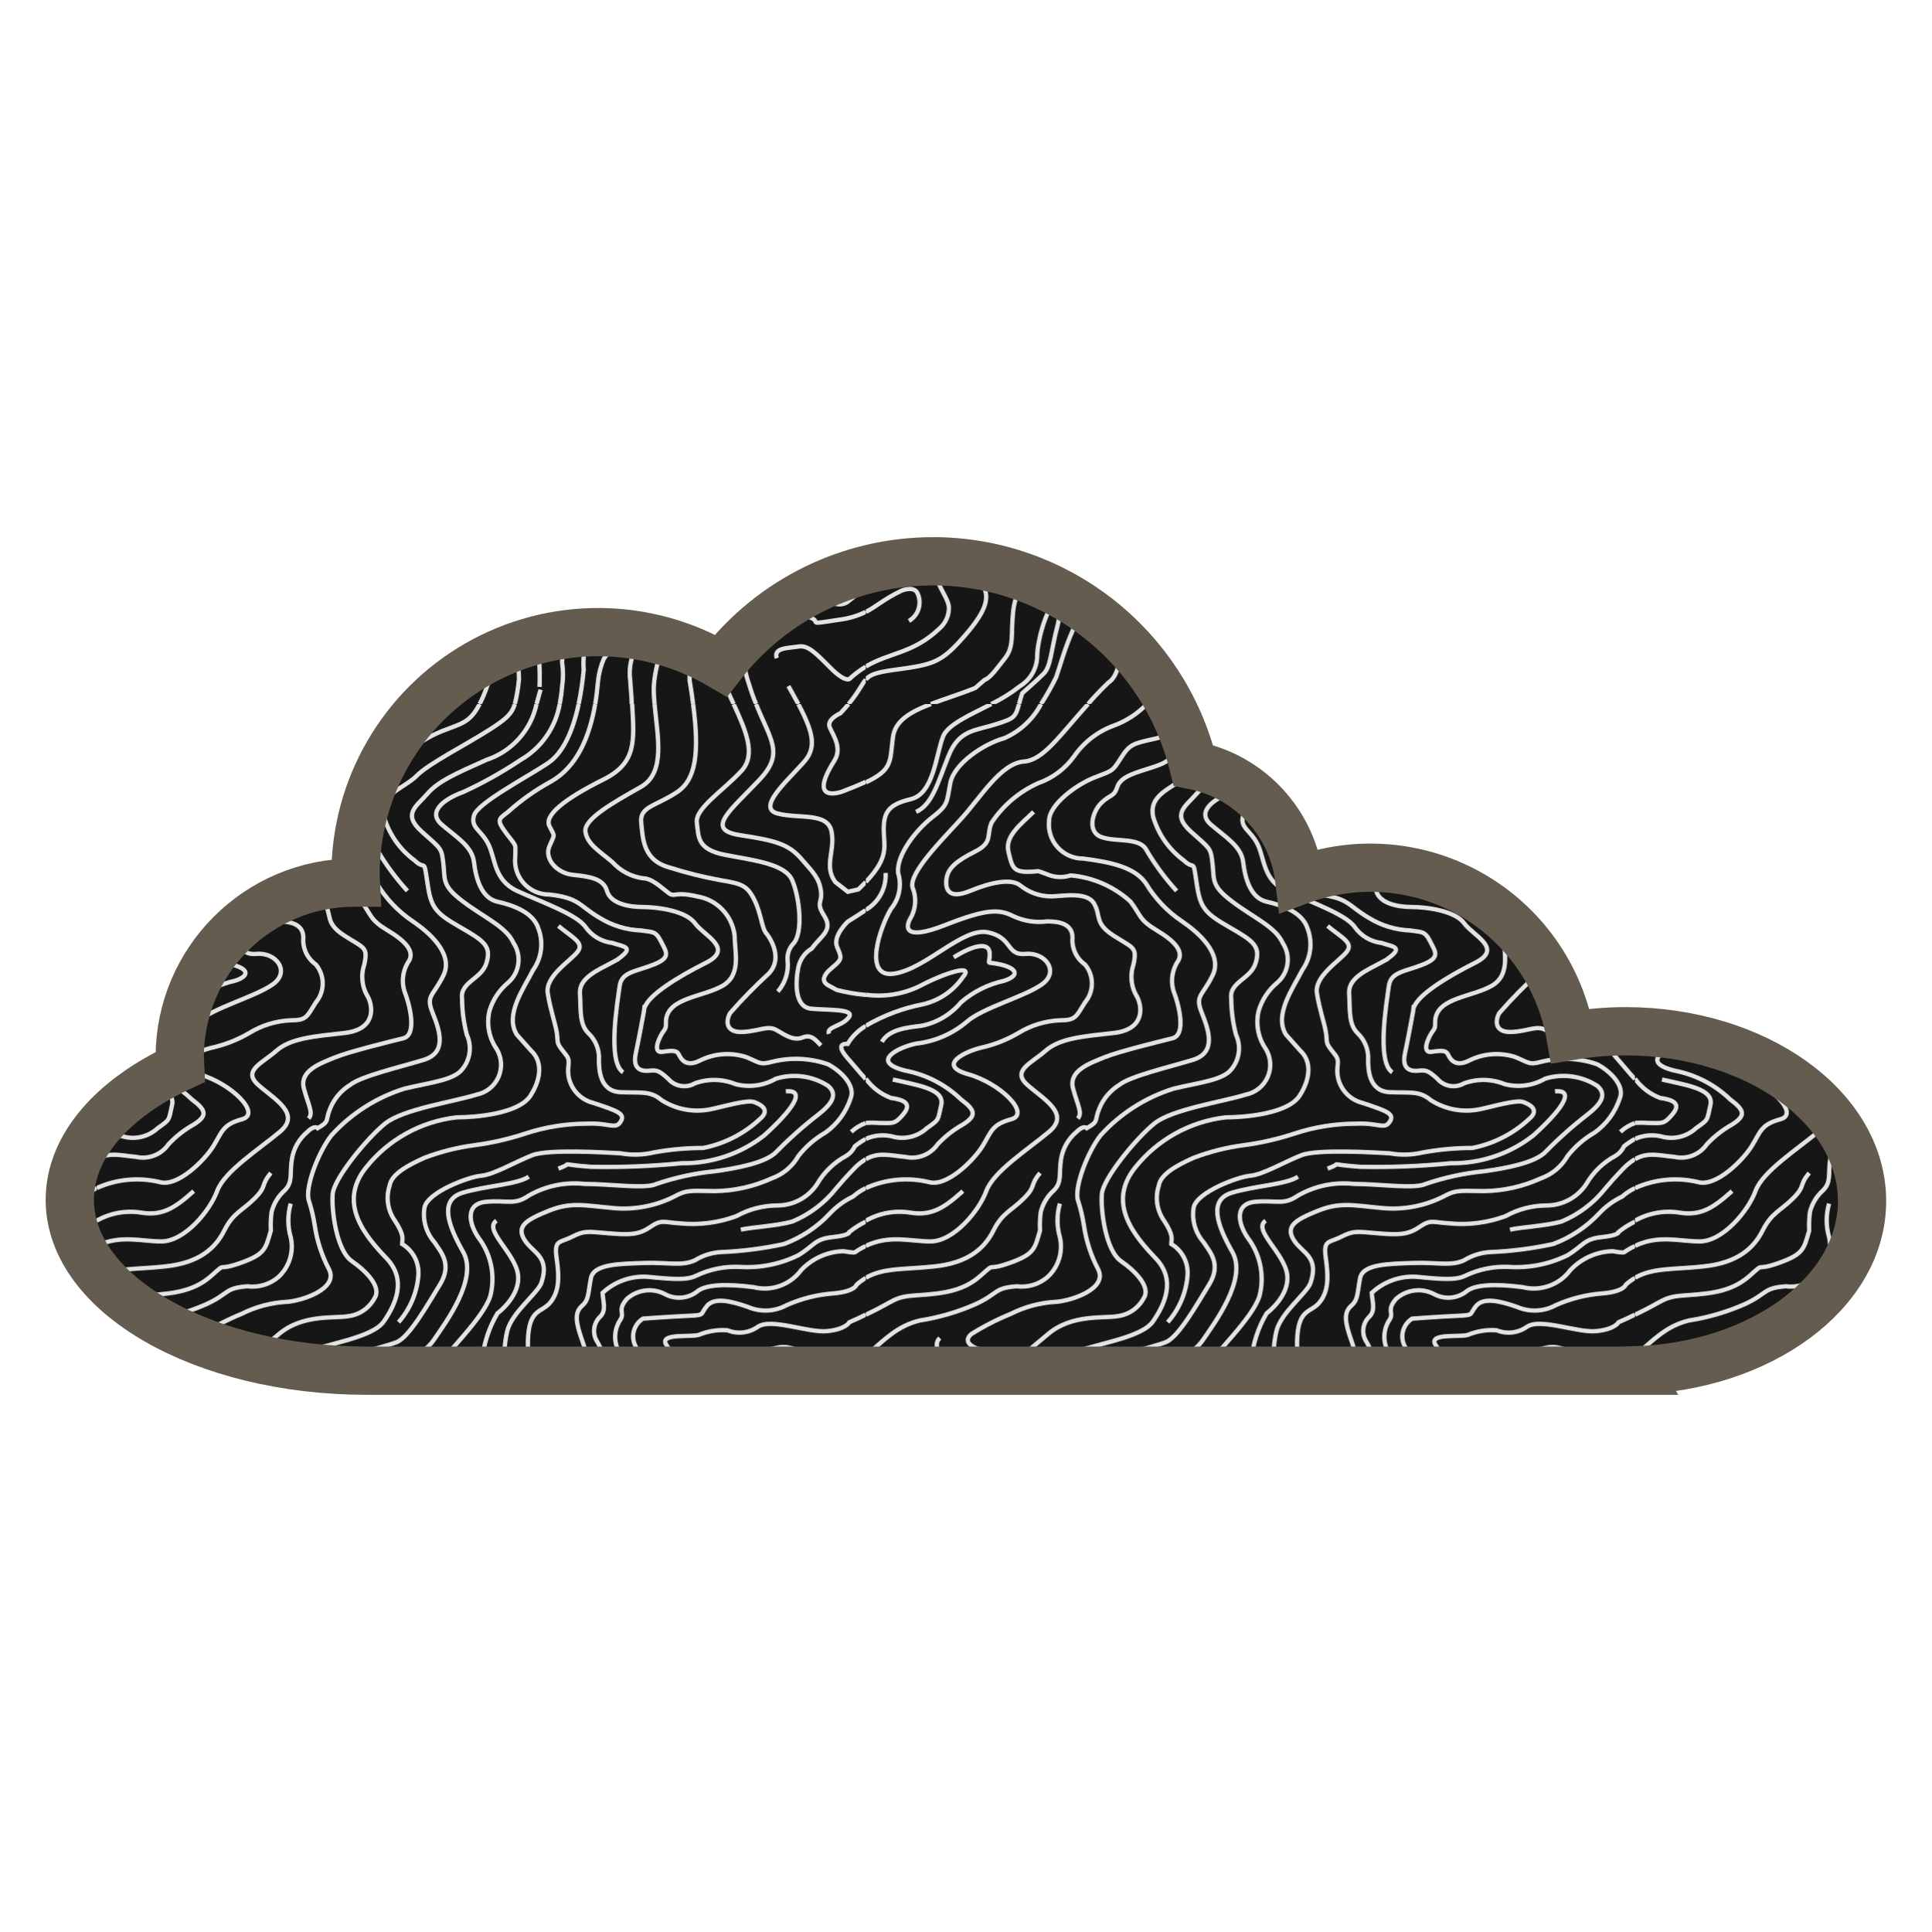
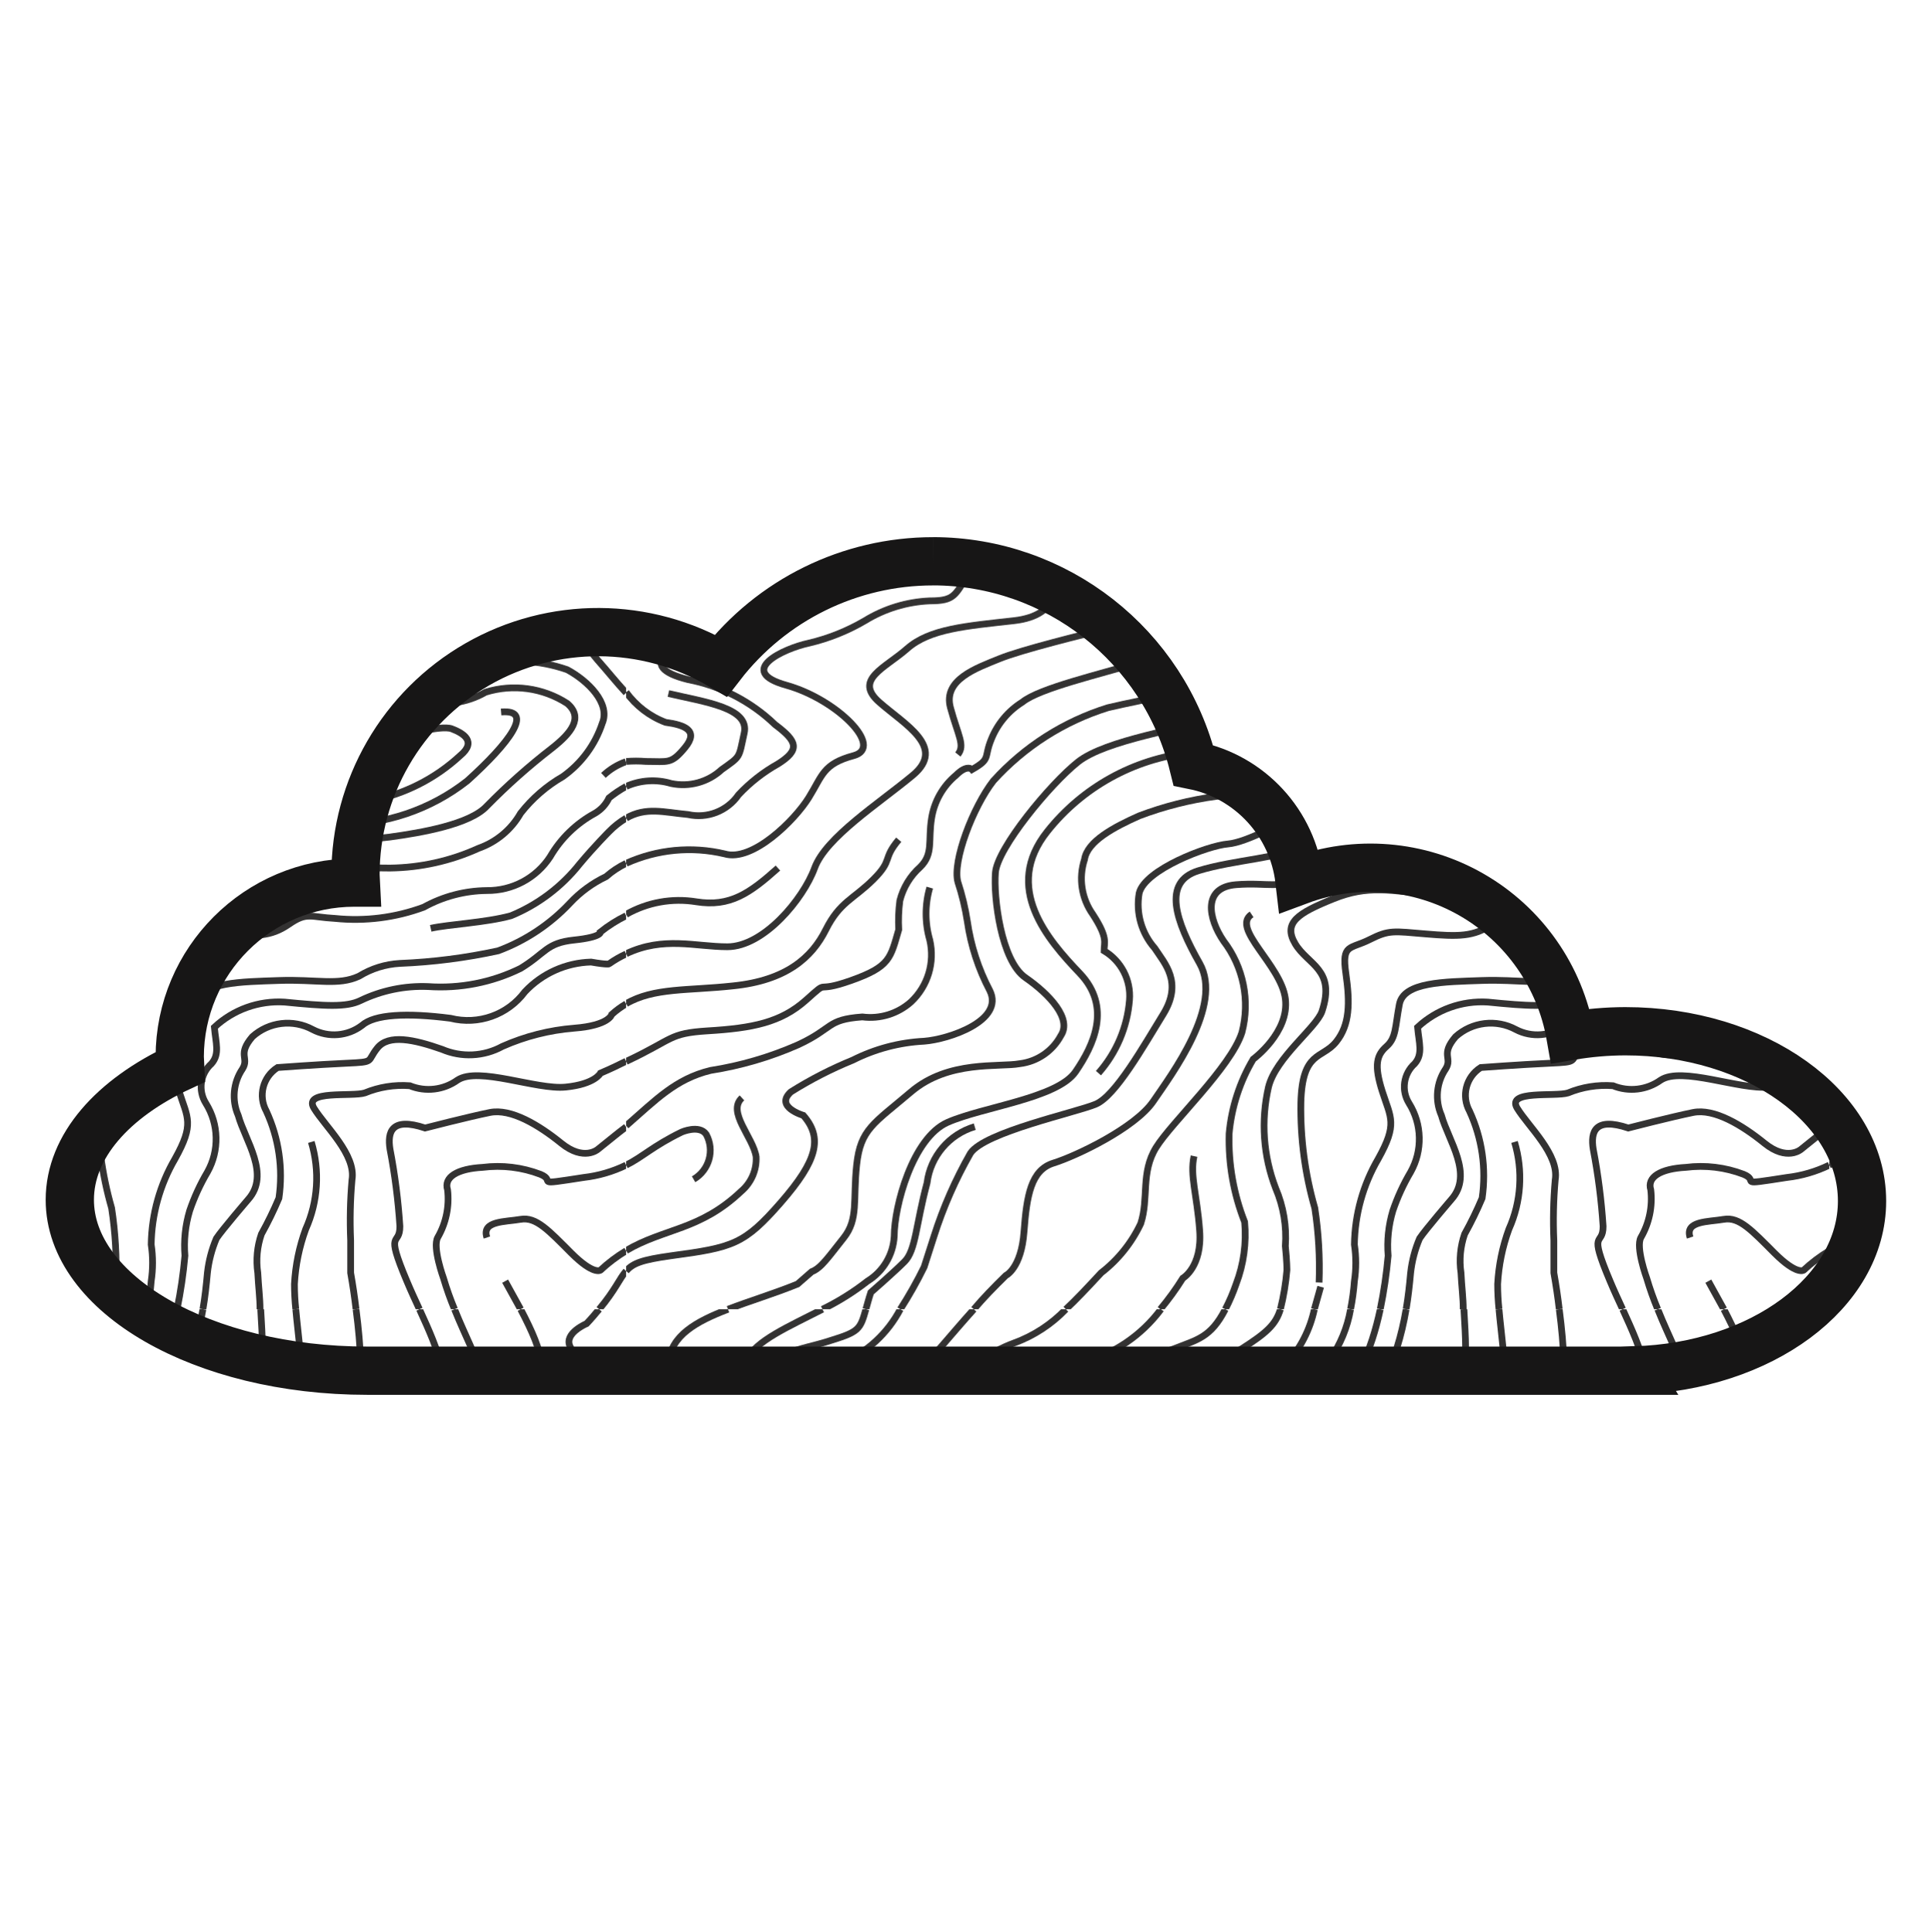
<svg xmlns="http://www.w3.org/2000/svg" width="512" height="512">
  <defs>
-     <pattern id="_706" data-name="706" width="53.5" height="53.5" patternTransform="matrix(3.81 0 0 3.81 -382.06 -1036.43)" patternUnits="userSpaceOnUse">
+     <pattern id="_706" data-name="706" width="53.5" height="53.5" patternTransform="matrix(5.96 0 0 5.96 -790.64 -1885.04)" patternUnits="userSpaceOnUse">
      <path fill="none" d="M0 0h53.5v53.5H0z" />
      <path class="cls-3" d="M0 5.45C1.88 4.56 1.67 4 1.88 2.38 2 1.16 3.1.55 4.53 0M0 12.38c1.67-1.76 1.25-2.48 1.25-3.63S1.5 7 3.12 6.62 4.88 3.5 5.38 2.25C5.71 1.42 7.25.76 8.73 0" />
      <path class="cls-3" d="M3.5 7.5C4.62 7 5 5.5 5.75 3.62s1.87-1.74 3.37-2.24C10.35 1 10.41.89 10.66 0M1.38 11.75A2.8 2.8 0 0 1 0 14.32" />
      <path class="cls-3" d="M0 31.66c.89-.51 1.67-.26 2.75-.16A2.16 2.16 0 0 0 5 30.62a7.24 7.24 0 0 1 1.75-1.37c1-.63.87-1-.13-1.75a7.65 7.65 0 0 0-3.87-2c-2.5-.62-.5-1.62.75-1.88a6.58 6.58 0 0 0 3.5-1.5c1.12-1 4-1.74 5.25-2.62s.25-2.25-1.13-2.12-.87-1.13-2.62-1.5-4.25 2.5-6.5 2.87-1-3.25-.25-4.5a2.67 2.67 0 0 0 .5-2.5c-.13-1.25 1.25-3 2.37-3.87s1-1 1.26-2.38 2.37-2.75 3.74-3.12A5.26 5.26 0 0 0 12.19 0" />
-       <path class="cls-3" d="M0 29.14a5.36 5.36 0 0 1 .88 0c1 0 1.12.13 1.74-.62s0-1-.87-1.12A3.82 3.82 0 0 1 0 26.06m0-3.68a12.61 12.61 0 0 1 4-1.5A4.63 4.63 0 0 0 6.75 19c.87-1-1.37-.25-3 .62a6.53 6.53 0 0 1-3.75.6" />
-       <path class="cls-3" d="M1.12 23.5c.5-.88 1.76-1 2.76-1.12a4.8 4.8 0 0 0 2.74-1.63 6.79 6.79 0 0 1 3-1.5c1.13-.37.88-.87-.24-1.13s-.76.13-.76-.74-1.12-.63-2.5.24m-4.24 8.5c1.62.38 3.62.63 3.37 1.76s-.13 1-1 1.62a2.54 2.54 0 0 1-2.25.62 2.88 2.88 0 0 0-2 .13" />
+       <path class="cls-3" d="M0 29.14a5.36 5.36 0 0 1 .88 0c1 0 1.12.13 1.74-.62s0-1-.87-1.12A3.82 3.82 0 0 1 0 26.06M0 22.38a12.61 12.61 0 0 1 4-1.5A4.63 4.63 0 0 0 6.75 19c.87-1-1.37-.25-3 .62a6.53 6.53 0 0 1-3.75.6" />
+       <path class="cls-3" d="M1.12 23.5c.5-.88 1.76-1 2.76-1.12a4.8 4.8 0 0 0 2.74-1.63 6.79 6.79 0 0 1 3-1.5c1.13-.37.88-.87-.24-1.13s-.76.13-.76-.74-1.12-.63-2.5.24M1.88 26.12c1.62.38 3.62.63 3.37 1.76s-.13 1-1 1.62a2.54 2.54 0 0 1-2.25.62 2.88 2.88 0 0 0-2 .13" />
      <path class="cls-3" d="M0 33.67a6.81 6.81 0 0 1 4.38-.42c1.24.37 3.12-1.5 3.74-2.5s.63-1.5 2-1.87-.74-2.5-3-3.13-.12-1.63 1-1.87a9 9 0 0 0 2.5-1A6 6 0 0 1 13.5 22c1.12 0 1.12-.25 1.75-1.25a2.05 2.05 0 0 0 0-2.63 2.07 2.07 0 0 1-.87-1.87c0-1-1-1.13-1.76-1.13a4.27 4.27 0 0 1-2.37-.37c-1-.5-1.87-.5-4.75.63s-2.75.12-2.38-.5a2.42 2.42 0 0 0 .13-2.13c-.25-1 2-3.25 3.37-4.75S9.38 4.12 11 4c1.34-.1 2.43-1.74 4.46-4M6.75 33.88C5.5 35 4.62 35.62 3.12 35.38a4.76 4.76 0 0 0-3.12.56" />
      <path class="cls-3" d="M0 37.69c1.67-.79 3.08-.31 4.5-.31 1.62 0 3.38-2.13 3.88-3.5s2.87-2.88 4.37-4.13-.37-2.25-1.5-3.25.25-1.5 1.25-2.38 2.62-1 4.75-1.24 2-1.76 1.63-2.5a2.64 2.64 0 0 1-.26-2.26c.26-1.24 0-1.12-1.37-2s-.87-1.37-1.37-2.24-2.26-.5-3-.5a3.41 3.41 0 0 1-2.13-.76c-.63-.5-2-.24-3.5.38s-1.75-.12-1.63-.88.76-1.24 2-1.87.76-1.13 1.13-2A7.68 7.68 0 0 1 12 5.5a5.17 5.17 0 0 0 2.5-1.88 5.74 5.74 0 0 1 2.75-2.12 6.08 6.08 0 0 0 2.3-1.5" />
      <path class="cls-3" d="M12.12 32.62c-.74.88-.24.88-1.12 1.76s-1.5 1-2.12 2.24-1.76 2.26-4.13 2.5c-2 .22-3.51.07-4.75.79" />
      <path class="cls-3" d="M0 42.48c2.13-1 1.88-1.25 3.62-1.36 2-.12 3.26-.37 4.38-1.37s.25-.25 2-.87 1.75-1 2.12-2.26a7.1 7.1 0 0 1 .05-1.29 3 3 0 0 1 .91-1.5c.59-.58.34-1.16.5-2.16a3.12 3.12 0 0 1 1.09-1.92c.5-.5.71-.25.71-.25.87-.5.5-.5.87-1.38a3.46 3.46 0 0 1 1.37-1.62c.76-.62 3.5-1.25 5.13-1.75s1.13-2 .63-3.25 0-1.12.74-2.62-1-3-2.12-3.76a8.35 8.35 0 0 1-2.5-2.62c-.75-1.12-2.38-1.5-4.38-1.75a2.37 2.37 0 0 1-2.37-2.63c0-1.12 1.87-2.5 3.13-3s1.24-.37 1.87-1.37.87-1 2.5-1.37A6.42 6.42 0 0 0 23.78 0" />
      <path class="cls-3" d="M21.62 13a17 17 0 0 1-2.12-2.88c-.5-.87-2.12-.5-3.12-.87s-.63-1.75 0-2.37.87-.38 1.12-1.13 1.38-1 2.5-1.37 1-.5 1.75-1.13a8.35 8.35 0 0 1 2.63-1.5c1-.4 1.61-.48 2.26-1.75M12.19 53.5a18.75 18.75 0 0 0 1.06-1.88l.44-1.37a19.11 19.11 0 0 1 1.62-3.69c.63-.94 4.69-1.81 5.57-2.18s2.12-2.57 3-4 .06-2.26-.38-2.94a2.94 2.94 0 0 1-.69-2.44c.25-1.06 3.07-2.12 3.94-2.19s2.44-1 3.56-1.43 5.07-.19 6.13-.13a5.61 5.61 0 0 0 2.31-.06 19 19 0 0 1 3.44-.31 8.11 8.11 0 0 0 3.93-2c.76-.63.13-1-.37-1.19s-2.13.31-3.06.5a4.6 4.6 0 0 1-3.38-.63c-.81-.68-1.43-.5-2.87-.56s-1.5-1.56-1.5-2.25a2.35 2.35 0 0 0-.75-1.87c-.63-.63-.5-1.69-.57-2.76s1.26-1.62 2.19-2.12.44-.25.44-.25c1.25-.87.37-.87-.37-1.13A2.67 2.67 0 0 1 34 15.5c-.62-.88-3.12-1.75-4.75-2.5s-1.5-2.25-2-3.25-1.25-1.13-1-2 3.63-2.63 5.13-3.63c1.07-.71 1.75-2.25 2.15-4.12" />
      <path class="cls-3" d="M36.62 25.62c-1.12-.74-.37-5-.24-6s1.12-1 2.37-1.5.87-.87.5-1.62-.63-.62-1.37-.75a5.88 5.88 0 0 1-2.88-.87c-1.5-.88-1.38-1.38-3.5-1.63a2.36 2.36 0 0 1-2.38-2.63c0-1 .13-.62-.62-1.62s-.5-1 .12-1.5a15.68 15.68 0 0 1 3-2.12c1.75-1 2.65-3 3.06-5.38" />
      <path class="cls-3" d="M38.12 21.12c.26-.87 2.26-2.12 4.26-3.12s-.13-1.88-.76-2.75S39 14.12 38 14.12s-2.25-.24-2.5-1.12-1.25-1-2.38-1.12-2-1.13-1.62-2 .38-.63 0-1.38 1-1.88 3.75-3.25c2.31-1.15 2.15-2.66 2-5.25" />
      <path class="cls-3" d="M29.09 53.5a11.17 11.17 0 0 0 .29-1.75s0-.37-.07-1.06a5.53 5.53 0 0 0-.43-2.57 7.72 7.72 0 0 1-.32-4.5c.32-1.31 2.14-2.65 2.38-3.37.62-1.87-.63-2.06-1.19-3s.13-1.37 1.69-2 2.5-.37 4.5-.19a7.8 7.8 0 0 0 4.37-.87c.81-.44 1.31-.31 2.69-.31a9.81 9.81 0 0 0 3.94-.88 3.48 3.48 0 0 0 1.87-1.56 6.5 6.5 0 0 1 1.88-1.63 4.73 4.73 0 0 0 1.75-2.37c.37-.88-.63-1.88-1.56-2.38a6.79 6.79 0 0 0-3.88-.18c-.88.24-.88.06-1.81-.32a4.26 4.26 0 0 0-3.25.25c-1 .5-1.32-.19-1.44-.43s-.31-.32-1.12-.19-.19-1.13.06-1.44.12-.5.18-.87c.25-1.45 2.5-1.5 3.88-2.26s.88-2.37.88-3.5a3.12 3.12 0 0 0-2.63-2.74c-1.63-.38-1.5.12-2-.26s-1.13-1-1.75-1A3.5 3.5 0 0 1 35.88 11C35 10.25 34.12 9.75 34 8.88s1.88-2 3.88-3.13c1.71-1 1.13-3.48.93-5.75" />
      <path class="cls-3" d="M50.38 23.75c-.32-.31-.63-.81-1.26-.56s-1.18-.13-1.81-.5-1.19.06-2.37.12-1.19-.75-.88-1.31a34.24 34.24 0 0 1 2.69-2.75c1.13-1.19-.13-2.75-.13-2.75-.37-.38-.37-1.38-.87-2.38s-.87-1.12-2.37-1.37a28.08 28.08 0 0 1-3.5-.87c-1.88-.5-1.88-2-2-3.13s1-1.13 2.5-2.13c1.3-.87 1.56-2.69 1.11-6.12" />
      <path class="cls-3" d="M47.38 20a2.83 2.83 0 0 0 .68-2.19 1.5 1.5 0 0 1 .38-1.12c.75-.75.44-3.31-.06-4.44s-2.63-1.37-4.63-1.75-1.87-1.25-2-2.25S43.62 6 44.88 4.62c1-1.12.28-2.76-.57-4.62" />
-       <path class="cls-3" d="M50.94 22.94c-.19-.5.87-.5 1.37-1.13s-1.43-.5-2.62-.62-1.07-1.94-.88-2.88a2 2 0 0 1 .94-1.31c.63-.88 1.5-1.25.87-2.25s-.12-.87-.24-1.75-.5-1.25-1.38-2.25-1.75-1.25-4.25-1.63-.63-1.74 1.37-3.87c1.72-1.83.76-2.73-.25-5.25M13.5 34.75a4.2 4.2 0 0 0 0 2.33 2.88 2.88 0 0 1-.83 2.75 2.73 2.73 0 0 1-2.17.67c-1.62.12-1.25.5-2.88 1.25a15.66 15.66 0 0 1-3.87 1.13c-1.56.38-2.43 1.31-3.75 2.46m5.15-1.24c-.68.62.5 1.75.63 2.62a1.89 1.89 0 0 1-.66 1.53C3.28 50 1.69 49.89 0 50.89" />
+       <path class="cls-3" d="M50.94 22.94c-.19-.5.87-.5 1.37-1.13s-1.43-.5-2.62-.62-1.07-1.94-.88-2.88a2 2 0 0 1 .94-1.31c.63-.88 1.5-1.25.87-2.25s-.12-.87-.24-1.75-.5-1.25-1.38-2.25-1.75-1.25-4.25-1.63-.63-1.74 1.37-3.87c1.72-1.83.76-2.73-.25-5.25M13.5 34.75a4.2 4.2 0 0 0 0 2.33 2.88 2.88 0 0 1-.83 2.75 2.73 2.73 0 0 1-2.17.67c-1.62.12-1.25.5-2.88 1.25a15.66 15.66 0 0 1-3.87 1.13c-1.56.38-2.43 1.31-3.75 2.46M5.15 44.1c-.68.62.5 1.75.63 2.62a1.89 1.89 0 0 1-.66 1.53C3.28 50 1.69 49.89 0 50.89" />
      <path class="cls-3" d="M3 47.72a1.49 1.49 0 0 0 .56-2c-.31-.44-1.09-.1-1.09-.1-1.29.63-1.74 1.11-2.47 1.47" />
      <path class="cls-3" d="M0 51.8c.3-.35.71-.5 2-.68 2.75-.37 3.25-.5 4.88-2.37s1.87-2.87 1-3.87c0 0-1.3-.38-.55-1.05a17.83 17.83 0 0 1 2.75-1.41 7.91 7.91 0 0 1 3.17-.84c1.08-.08 3.58-.91 2.92-2.25a9.51 9.51 0 0 1-1-3.08 11 11 0 0 0-.42-1.75c-.25-.92.67-3.33 1.58-4.5a11.46 11.46 0 0 1 5.09-3.25c1.75-.42 3.41-.58 4-1.33a2.27 2.27 0 0 0 .33-2.42 10.2 10.2 0 0 1-.33-2.5c-.16-1.18 1.36-1.35 1.7-2.5s-.12-1.5-1.87-2.5-2-1.38-2.25-3.12-.12-.76-.88-1.5a5.78 5.78 0 0 1-2.12-3c-.38-1.63 1.38-2 2.25-2.88s3.37-2.12 5.13-3.25c1.09-.7 1.5-1.06 1.71-1.75" />
      <path class="cls-3" d="M4.53 53.5c.93-.36 2-.68 3.09-1.12l.63-.55c.42-.16.75-.66 1.42-1.5s.41-1.66.58-3.25.75-1.83 2.42-3.25 3.91-1.08 4.83-1.25a2.4 2.4 0 0 0 1.83-1.25c.5-.75-.5-1.83-1.58-2.58s-1.42-3.58-1.33-4.67 2.41-3.91 3.66-4.91 4.75-1.5 6.34-2A2.12 2.12 0 0 0 27.83 24a3.3 3.3 0 0 1-.5-2.67 4.07 4.07 0 0 1 1.29-1.95 2.11 2.11 0 0 0 .38-2.76c-.5-1.12-2-1.74-3.5-2.87s-1.25-1.5-1.38-2.63-.12-1-1.5-2.24-.37-1.76.38-2.63 1.88-1.37 4.12-2.37A5.23 5.23 0 0 0 30.6 0" />
      <path class="cls-3" d="M8.73 53.5a11.21 11.21 0 0 0 2-1.25 2.5 2.5 0 0 0 1.19-2c0-1.31.81-4.37 2.37-5.06s4.88-1.07 5.69-2.25 1.62-2.88.19-4.38-3.44-3.81-1.44-6.31a9.41 9.41 0 0 1 6.31-3.5c1.32 0 4.32-.25 5.13-1.5s.81-2.44.06-3.13l-1-1.12c-.87-1.38.5-3.25 1.13-4.5a3.08 3.08 0 0 0 .37-2.88C30.38 14.5 29 14 27.88 13.75s-1.5-1.63-1.63-2.75S25 9.25 24 8.38s.12-1.76 1.5-2.26a28.92 28.92 0 0 0 4-2.24A5.58 5.58 0 0 0 32.21 0" />
      <path class="cls-3" d="M30.06 32.88c-.87.56-3 .62-4.62 1.12s-1 2.25.06 4.12-1.25 4.94-2.06 6.13S20 46.69 19 47s-1.19 1.44-1.31 3.06-.81 1.94-.81 1.94c-.53.52-1 1-1.42 1.5" />
      <path class="cls-3" d="M38.12 20.94a5.56 5.56 0 0 1-.12.81c-.12.63-.25 1.37-.5 2.56s.5 1.25 1 1.19.69.06 1.25.56a1.47 1.47 0 0 0 1.87.32 3.93 3.93 0 0 1 2.82.06 3.74 3.74 0 0 0 2.81-.38 4.33 4.33 0 0 1 3.63.5c.74.63.18 1.32-.69 2a28.14 28.14 0 0 0-2.88 2.56c-.75.82-2.93 1.19-4.31 1.38a17.89 17.89 0 0 0-4.06.88c-.75.37-3.25 0-5 0a6.4 6.4 0 0 0-3.88.81c-1 .69-1.44.31-2.94.43s-1.24 1.5-.56 2.5a4.72 4.72 0 0 1 .82 4.07c-.5 1.56-3.13 4-3.82 5.12s-.31 2.25-.68 3.38a6 6 0 0 1-1.76 2.19c-.62.67-1.12 1.2-1.57 1.62" />
-       <path class="cls-3" d="M25.25 46.69c-.19.87.13 1.69.25 3.31s-.75 2.12-.75 2.12a12.28 12.28 0 0 1-1 1.38m4.06-17.56c-.93.62 1.31 2.25 1.5 3.75s-1.43 2.69-1.43 2.69a7.88 7.88 0 0 0-1.07 3.31 10 10 0 0 0 .69 3.93 6.16 6.16 0 0 1-.38 2.76 8.33 8.33 0 0 1-.48 1.12m4.24-1-.28 1m1.61 0a10.43 10.43 0 0 0 .17-1.25 5.46 5.46 0 0 0 0-1.63 7.79 7.79 0 0 1 1.06-3.81c.87-1.56.56-1.81.18-3s-.24-1.62.19-2 .38-.87.57-1.87 2-1 3.68-1.06 2.63.24 3.56-.19a3.87 3.87 0 0 1 1.82-.57 25.32 25.32 0 0 0 4.37-.56A8.38 8.38 0 0 0 51 35.44a5.33 5.33 0 0 1 1.61-1.18 3.93 3.93 0 0 1 .89-.59" />
+       <path class="cls-3" d="M25.25 46.69c-.19.87.13 1.69.25 3.31s-.75 2.12-.75 2.12a12.28 12.28 0 0 1-1 1.38M27.81 35.94c-.93.62 1.31 2.25 1.5 3.75s-1.43 2.69-1.43 2.69a7.88 7.88 0 0 0-1.07 3.31 10 10 0 0 0 .69 3.93 6.16 6.16 0 0 1-.38 2.76 8.33 8.33 0 0 1-.48 1.12M30.88 52.5l-.28 1M32.21 53.5a10.43 10.43 0 0 0 .17-1.25 5.46 5.46 0 0 0 0-1.63 7.79 7.79 0 0 1 1.06-3.81c.87-1.56.56-1.81.18-3s-.24-1.62.19-2 .38-.87.57-1.87 2-1 3.68-1.06 2.63.24 3.56-.19a3.87 3.87 0 0 1 1.82-.57 25.32 25.32 0 0 0 4.37-.56A8.38 8.38 0 0 0 51 35.44a5.33 5.33 0 0 1 1.61-1.18 3.93 3.93 0 0 1 .89-.59" />
      <path class="cls-3" d="M33.53 53.5a21.25 21.25 0 0 0 .35-2.38 5.43 5.43 0 0 1 .21-2 9.18 9.18 0 0 1 .79-1.72 3 3 0 0 0-.07-3.06 1.38 1.38 0 0 1 .25-1.76c.38-.43.19-.93.13-1.62a4.19 4.19 0 0 1 3.12-1.12c1.81.18 2.75.24 3.38-.07a6.34 6.34 0 0 1 3-.62 8.06 8.06 0 0 0 4.12-.81c1.13-.69 1.13-1.13 2.38-1.26s1.17-.36 1.17-.36A6.25 6.25 0 0 1 53.5 36" />
      <path class="cls-3" d="M34.68 53.5c.09-.52.15-1.07.2-1.62a5.43 5.43 0 0 1 .4-1.53c.25-.38 1.41-1.73 1.41-1.73 1-1.12-.13-2.62-.44-3.74a2.15 2.15 0 0 1 .19-2.07c.31-.5-.25-.62.44-1.43a2.34 2.34 0 0 1 2.68-.32 2.05 2.05 0 0 0 2.19-.18c.56-.5 2-.57 3.94-.32A3.16 3.16 0 0 0 49 39.38a4.19 4.19 0 0 1 2.94-1.32c.75.13.8.08.8.08a4.63 4.63 0 0 1 .76-.44" />
      <path class="cls-3" d="M37.22 53.5c0-.5-.07-1-.1-1.62a3.65 3.65 0 0 1 .16-1.72 16.67 16.67 0 0 0 .78-1.6 6.86 6.86 0 0 0-.56-3.87 1.46 1.46 0 0 1 .5-1.94s1.75-.13 3.06-.19.88-.06 1.38-.68 1.62-.38 2.87.06a3.07 3.07 0 0 0 2.69-.13 9.79 9.79 0 0 1 3.19-.81c1.56-.12 1.67-.61 1.67-.61a3.88 3.88 0 0 1 .64-.47" />
-       <path class="cls-3" d="M39.5 46.06a5.55 5.55 0 0 1-.25 3.88 8.44 8.44 0 0 0-.5 2.44 10.79 10.79 0 0 0 .06 1.12m5.5 0c-.19-.41-.38-.82-.56-1.25-1-2.37-.31-1.5-.31-2.44a27.82 27.82 0 0 0-.44-3.43c-.12-.76.06-1.44 1.56-.94 0 0 1.94-.5 2.88-.69s2.18.56 3.18 1.37 1.62.27 1.62.27c.47-.37.88-.72 1.26-1m-4.69 8.11-.69-1.25" />
+       <path class="cls-3" d="M39.5 46.06a5.55 5.55 0 0 1-.25 3.88 8.44 8.44 0 0 0-.5 2.44 10.79 10.79 0 0 0 .06 1.12M44.31 53.5c-.19-.41-.38-.82-.56-1.25-1-2.37-.31-1.5-.31-2.44a27.82 27.82 0 0 0-.44-3.43c-.12-.76.06-1.44 1.56-.94 0 0 1.94-.5 2.88-.69s2.18.56 3.18 1.37 1.62.27 1.62.27c.47-.37.88-.72 1.26-1M48.81 53.5l-.69-1.25" />
      <path class="cls-3" d="M47.31 50.31c-.25-.75.81-.69 1.5-.81s1.25.5 2.25 1.5 1.3.76 1.3.76a6.82 6.82 0 0 1 1.14-.86" />
-       <path class="cls-3" d="M45.87 53.5a13.65 13.65 0 0 1-.49-1.38s-.5-1.37-.26-1.81a3.43 3.43 0 0 0 .44-2.12c-.18-.57.44-.94 1.56-1a5.32 5.32 0 0 1 2.57.31c.75.31-.45.51 1.92.14a5.82 5.82 0 0 0 1.89-.55M11.67 7.5c-.84.83-2 1.67-1.75 2.75s.33 1.42 1.33 1.42.42-.17 1.33.16a2.33 2.33 0 0 0 1.67.09 7.08 7.08 0 0 1 4.17 1.83c.75 1 .58 1.25 1.83 2s1.83 1.42 1.5 2.08a2.47 2.47 0 0 0-.33 2.17c.33.83.91 3-.09 3.25s-3.75.92-4.75 1.33-2.5.92-2.16 2.17.66 1.67.33 2.08m17.37-13.39c1.07.87 1.82 1.18 1.32 1.81s-2.25 1.69-2.06 2.87.5 2 .62 2.69-.06.69.38 1.25.5.56.43 1.19a2.31 2.31 0 0 0 1.75 2.5c1.69.56 2.25.75 1.88 1.31s-.75.06-2.32.13a13.68 13.68 0 0 0-4.31.69 19.25 19.25 0 0 1-3.56.81 15.49 15.49 0 0 0-3.44.87c-1.12.5-2.31 1.13-2.43 1.94a2.74 2.74 0 0 0 .37 2.44c.69 1.06.5 1.25.5 1.62a2.33 2.33 0 0 1 1.13 2.19A5.58 5.58 0 0 1 21 43" />
-       <path class="cls-3" d="M47.94 26.94c1.5-.13.37 1.37-1.5 3.06a9.08 9.08 0 0 1-5.75 1.94 52.45 52.45 0 0 1-6.31.25c-2.57-.19-1-.31-2.26.12M10.66 53.5c.06-.2.12-.45.22-.75 0 0 1-.87 1.5-1.37s.5-1.63 1-3.5a3 3 0 0 1 2.12-2.5m38-33-.51.51-.74.17-.87-.68c-.82-1.13 0-2.13-.26-3.5S48.88 8 47.38 7.62s.62-2.24 1.74-3.5c1-1.05.75-2.1-.31-4.12m-4 36.56c.81-.18 2.44-.25 3.57-.56a7.57 7.57 0 0 0 3.06-2.31c.68-.81 1.3-1.43 1.3-1.43a3.74 3.74 0 0 1 .76-.6m0-9.27a3.59 3.59 0 0 0-1.26 1.25s-1-.13 0 1c.41.46.84 1 1.26 1.45m0-11.76c-.35.24-.76.49-1.26.81 0 0-1.05 1-.74 1.74s.41.85-.31 1.43-.75 1-.31 1.25.61.33.61.33a13 13 0 0 0 1.95.34h.06m-1.01 9.53a2.83 2.83 0 0 1 1-.61" />
-       <path class="cls-3" d="M30.81 52.31a17.56 17.56 0 0 0-.19-3.31 16 16 0 0 1-.62-4.69c.06-2.31.94-1.93 1.56-2.69s.63-1.74.44-3.06.19-1.06 1.06-1.5 1.06-.37 2.5-.25 2.13.13 2.94-.43.94-.32 2.06-.26a8.78 8.78 0 0 0 3.94-.5 5.91 5.91 0 0 1 2.81-.74 3.32 3.32 0 0 0 2.81-1.5 5.14 5.14 0 0 1 2-1.94 1.56 1.56 0 0 0 .62-.68 5.29 5.29 0 0 1 .76-.51M41.49 53.5q-.09-.77-.24-1.62v-1.44a20.4 20.4 0 0 1 .06-2.69c.19-1.13-1.19-2.37-1.69-3.19s1.69-.5 2.26-.68a4.37 4.37 0 0 1 2-.32 2.21 2.21 0 0 0 2.12-.25c.94-.62 3.5.44 4.81.31s1.55-.62 1.55-.62c.45-.19.82-.37 1.14-.53m0 9.33c-.29.32-.47.83-1.2 1.7m0-53.5c-.16.19-.34.41-.56.64 0 0-1 .42-.74 1s.87 1.43.31 2.31c-1.93 3.06.55 2.14.55 2.14.68-.26 1.21-.48 1.64-.68" />
+       <path class="cls-3" d="M45.87 53.5a13.65 13.65 0 0 1-.49-1.38s-.5-1.37-.26-1.81a3.43 3.43 0 0 0 .44-2.12c-.18-.57.44-.94 1.56-1a5.32 5.32 0 0 1 2.57.31c.75.31-.45.51 1.92.14a5.82 5.82 0 0 0 1.89-.55M11.67 7.5c-.84.83-2 1.67-1.75 2.75s.33 1.42 1.33 1.42.42-.17 1.33.16a2.33 2.33 0 0 0 1.67.09 7.08 7.08 0 0 1 4.17 1.83c.75 1 .58 1.25 1.83 2s1.83 1.42 1.5 2.08a2.47 2.47 0 0 0-.33 2.17c.33.83.91 3-.09 3.25s-3.75.92-4.75 1.33-2.5.92-2.16 2.17.66 1.67.33 2.08M32.12 15.44c1.07.87 1.82 1.18 1.32 1.81s-2.25 1.69-2.06 2.87.5 2 .62 2.69-.06.69.38 1.25.5.56.43 1.19a2.31 2.31 0 0 0 1.75 2.5c1.69.56 2.25.75 1.88 1.31s-.75.06-2.32.13a13.68 13.68 0 0 0-4.31.69 19.25 19.25 0 0 1-3.56.81 15.49 15.49 0 0 0-3.44.87c-1.12.5-2.31 1.13-2.43 1.94a2.74 2.74 0 0 0 .37 2.44c.69 1.06.5 1.25.5 1.62a2.33 2.33 0 0 1 1.13 2.19A5.58 5.58 0 0 1 21 43" />
+       <path class="cls-3" d="M47.94 26.94c1.5-.13.37 1.37-1.5 3.06a9.08 9.08 0 0 1-5.75 1.94 52.45 52.45 0 0 1-6.31.25c-2.57-.19-1-.31-2.26.12M10.66 53.5c.06-.2.12-.45.22-.75 0 0 1-.87 1.5-1.37s.5-1.63 1-3.5a3 3 0 0 1 2.12-2.5M53.5 12.38l-.51.51-.74.17-.87-.68c-.82-1.13 0-2.13-.26-3.5S48.88 8 47.38 7.62s.62-2.24 1.74-3.5c1-1.05.75-2.1-.31-4.12M44.81 36.56c.81-.18 2.44-.25 3.57-.56a7.57 7.57 0 0 0 3.06-2.31c.68-.81 1.3-1.43 1.3-1.43a3.74 3.74 0 0 1 .76-.6M53.5 22.39a3.59 3.59 0 0 0-1.26 1.25s-1-.13 0 1c.41.46.84 1 1.26 1.45M53.5 14.33c-.35.24-.76.49-1.26.81 0 0-1.05 1-.74 1.74s.41.85-.31 1.43-.75 1-.31 1.25.61.33.61.33a13 13 0 0 0 1.95.34h.06M52.49 29.76a2.83 2.83 0 0 1 1-.61" />
+       <path class="cls-3" d="M30.81 52.31a17.56 17.56 0 0 0-.19-3.31 16 16 0 0 1-.62-4.69c.06-2.31.94-1.93 1.56-2.69s.63-1.74.44-3.06.19-1.06 1.06-1.5 1.06-.37 2.5-.25 2.13.13 2.94-.43.94-.32 2.06-.26a8.78 8.78 0 0 0 3.94-.5 5.91 5.91 0 0 1 2.81-.74 3.32 3.32 0 0 0 2.81-1.5 5.14 5.14 0 0 1 2-1.94 1.56 1.56 0 0 0 .62-.68 5.29 5.29 0 0 1 .76-.51M41.49 53.5q-.09-.77-.24-1.62v-1.44a20.4 20.4 0 0 1 .06-2.69c.19-1.13-1.19-2.37-1.69-3.19s1.69-.5 2.26-.68a4.37 4.37 0 0 1 2-.32 2.21 2.21 0 0 0 2.12-.25c.94-.62 3.5.44 4.81.31s1.55-.62 1.55-.62c.45-.19.82-.37 1.14-.53M53.5 51.8c-.29.32-.47.83-1.2 1.7M52.3 0c-.16.19-.34.41-.56.64 0 0-1 .42-.74 1s.87 1.43.31 2.31c-1.93 3.06.55 2.14.55 2.14.68-.26 1.21-.48 1.64-.68" />
    </pattern>
-     <filter id="luminosity-noclip" x="-.11" y="5.59" width="493.61" height="357.67" filterUnits="userSpaceOnUse" color-interpolation-filters="sRGB">
-       <feFlood flood-color="#fff" result="bg" />
-       <feBlend in="SourceGraphic" in2="bg" />
+     <filter id="luminosity-invert" filterUnits="userSpaceOnUse" color-interpolation-filters="sRGB">
+       <feColorMatrix values="-1 0 0 0 1 0 -1 0 0 1 0 0 -1 0 1 0 0 0 1 0" />
    </filter>
    <style>
      .cls-3{fill:none;stroke:#221f1f;stroke-width:.3px}
    </style>
    <mask id="mask" x="-.11" y="5.59" width="493.61" height="357.67" maskUnits="userSpaceOnUse">
-       <path id="Cloud_2" data-name="Cloud 2" d="M247.25 148.75a71 71 0 0 0-56.2 27.61 64.3 64.3 0 0 0-96.84 55.54l.1 2h-.42a46.27 46.27 0 0 0-46.26 46.2l.13 2.65c-17.84 8.3-29.26 21-29.26 35.21 0 25 35.27 45.29 78.79 45.29h336l-.05-.08c33.47-1 60.22-20.67 60.22-44.88 0-24.84-28.1-45-62.76-45a87.79 87.79 0 0 0-14.5 1.25 53.83 53.83 0 0 0-71.83-41.2 35.28 35.28 0 0 0-28.12-30.53 71.13 71.13 0 0 0-69-54.07" fill="url(#_706)" filter="url(#luminosity-noclip)" />
+       <path id="Cloud_2" data-name="Cloud 2" d="M247.25 148.75a71 71 0 0 0-56.2 27.61 64.3 64.3 0 0 0-96.84 55.54l.1 2h-.42a46.27 46.27 0 0 0-46.26 46.2l.13 2.65c-17.84 8.3-29.26 21-29.26 35.21 0 25 35.27 45.29 78.79 45.29h336l-.05-.08c33.47-1 60.22-20.67 60.22-44.88 0-24.84-28.1-45-62.76-45a87.79 87.79 0 0 0-14.5 1.25 53.83 53.83 0 0 0-71.83-41.2 35.28 35.28 0 0 0-28.12-30.53 71.13 71.13 0 0 0-69-54.07" fill="url(#_706)" filter="url(#luminosity-invert)" />
    </mask>
  </defs>
  <g id="Cloud_2-2" data-name="Cloud 2">
    <g id="Cloud_2-3" data-name="Cloud 2">
      <g mask="url(#mask)">
        <path id="Cloud_2-4" data-name="Cloud 2" d="M247.25 148.75a71 71 0 0 0-56.2 27.61 64.3 64.3 0 0 0-96.84 55.54l.1 2h-.42a46.27 46.27 0 0 0-46.26 46.2l.13 2.65c-17.84 8.3-29.26 21-29.26 35.21 0 25 35.27 45.29 78.79 45.29h336l-.05-.08c33.47-1 60.22-20.67 60.22-44.88 0-24.84-28.1-45-62.76-45a87.79 87.79 0 0 0-14.5 1.25 53.83 53.83 0 0 0-71.83-41.2 35.28 35.28 0 0 0-28.12-30.53 71.13 71.13 0 0 0-69-54.07" fill="#171616" />
      </g>
-       <path id="Cloud_2-5" data-name="Cloud 2" d="M247.25 148.75a71 71 0 0 0-56.2 27.61 64.3 64.3 0 0 0-96.84 55.54l.1 2h-.42a46.27 46.27 0 0 0-46.26 46.2l.13 2.65c-17.84 8.3-29.26 21-29.26 35.21 0 25 35.27 45.29 78.79 45.29h336l-.05-.08c33.47-1 60.22-20.67 60.22-44.88 0-24.84-28.1-45-62.76-45a87.79 87.79 0 0 0-14.5 1.25 53.83 53.83 0 0 0-71.83-41.2 35.28 35.28 0 0 0-28.12-30.53 71.13 71.13 0 0 0-69-54.07" stroke="#635c4f" stroke-miterlimit="10" stroke-width="12.79" fill="none" />
+       <path id="Cloud_2-5" data-name="Cloud 2" d="M247.25 148.75a71 71 0 0 0-56.2 27.61 64.3 64.3 0 0 0-96.84 55.54l.1 2h-.42a46.27 46.27 0 0 0-46.26 46.2l.13 2.65c-17.84 8.3-29.26 21-29.26 35.21 0 25 35.27 45.29 78.79 45.29h336l-.05-.08c33.47-1 60.22-20.67 60.22-44.88 0-24.84-28.1-45-62.76-45a87.79 87.79 0 0 0-14.5 1.25 53.83 53.83 0 0 0-71.83-41.2 35.28 35.28 0 0 0-28.12-30.53 71.13 71.13 0 0 0-69-54.07" stroke="#171616" stroke-miterlimit="10" stroke-width="12.79" fill="none" />
    </g>
  </g>
</svg>
